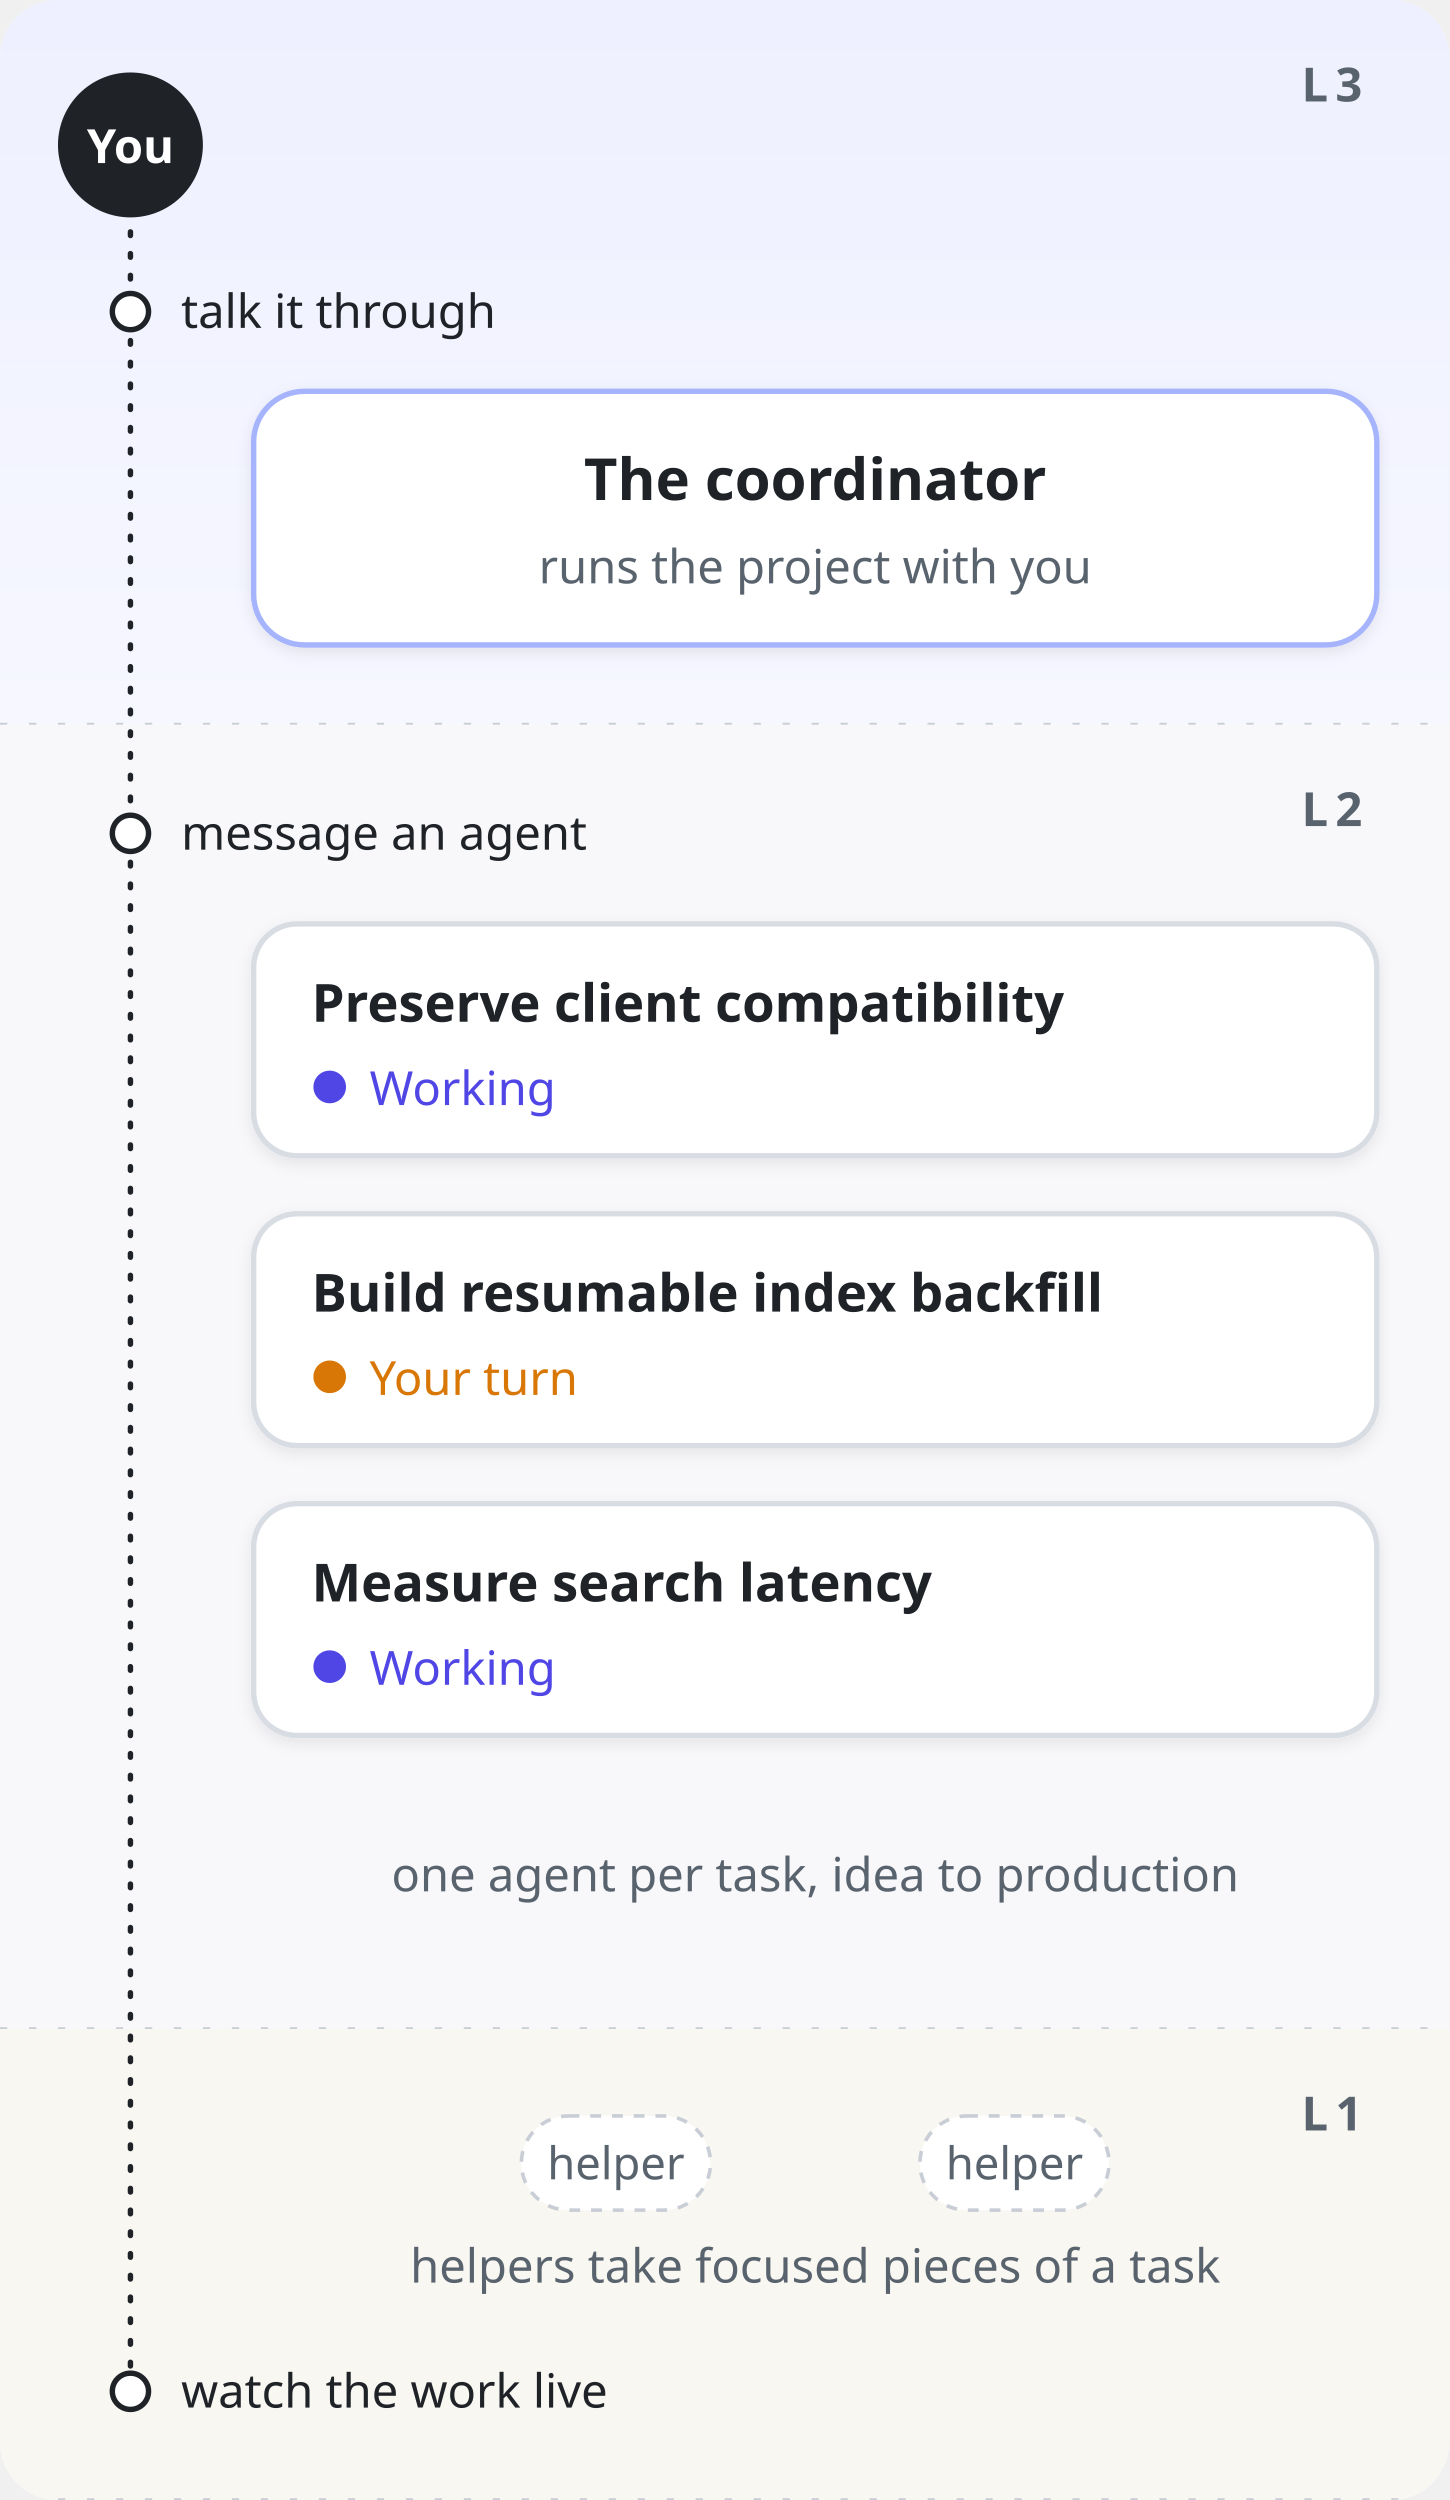
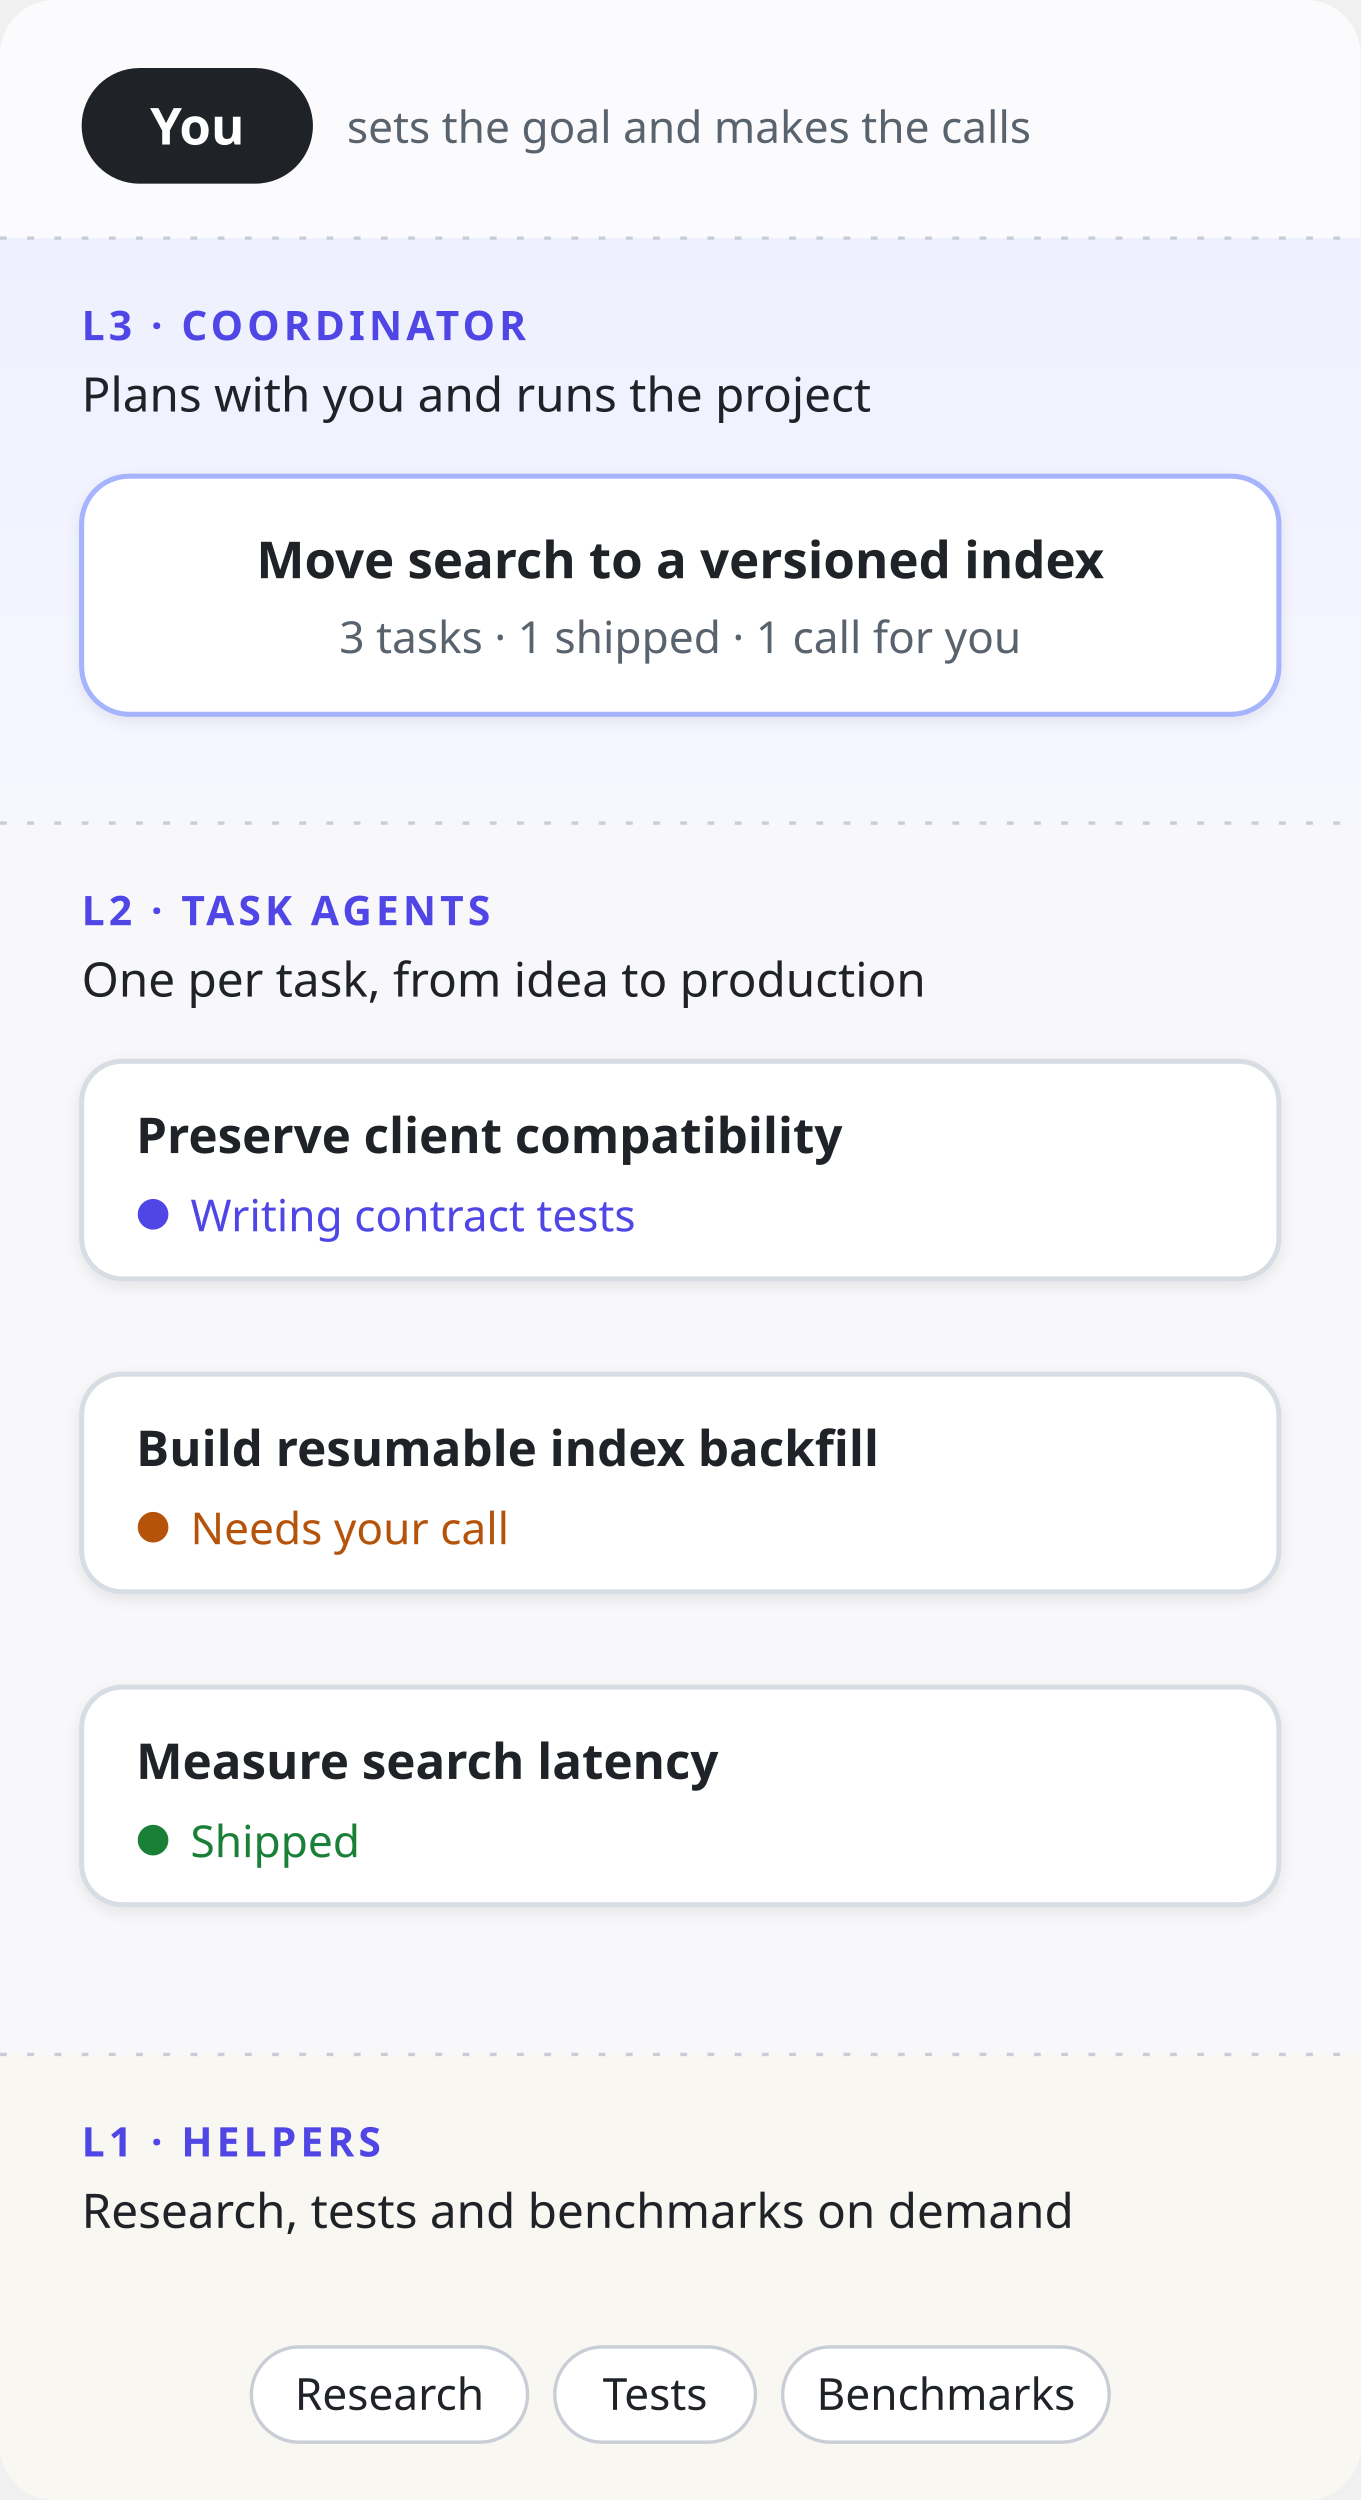
- <svg xmlns="http://www.w3.org/2000/svg" viewBox="0 0 400 690" width="400" height="690" font-family="-apple-system,BlinkMacSystemFont,'Segoe UI','Noto Sans',Helvetica,Arial,sans-serif">
+ <svg xmlns="http://www.w3.org/2000/svg" viewBox="0 0 400 735" width="400" height="735" font-family="-apple-system,BlinkMacSystemFont,'Segoe UI','Noto Sans',Helvetica,Arial,sans-serif">
  <defs>
    <filter id="s" x="-10%" y="-20%" width="120%" height="160%">
      <feDropShadow dx="0" dy="1.5" stdDeviation="2" flood-color="#0f172a" flood-opacity=".08" />
    </filter>
    <linearGradient id="sky" x1="0" y1="0" x2="0" y2="1">
      <stop offset="0" stop-color="#eef0ff" />
      <stop offset="1" stop-color="#f6f7ff" />
    </linearGradient>
  </defs>
-   <rect width="400" height="690" rx="16" fill="#fbfbfd" />
+   <rect width="400" height="735" rx="16" fill="#fbfbfd" />
  <clipPath id="r">
-     <rect width="400" height="690" rx="16" />
+     <rect width="400" height="735" rx="16" />
  </clipPath>
  <g clip-path="url(#r)">
-     <rect x="0" y="0" width="400" height="200" fill="url(#sky)" />
-     <line x1="0" y1="200" x2="400" y2="200" stroke="#c9ced6" stroke-dasharray="2 6" />
-     <text x="376" y="28" font-size="13" fill="#59636e" font-weight="700" text-anchor="end" letter-spacing="2">L3</text>
-     <rect x="0" y="200" width="400" height="360" fill="#f8f8fb" />
-     <line x1="0" y1="560" x2="400" y2="560" stroke="#c9ced6" stroke-dasharray="2 6" />
-     <text x="376" y="228" font-size="13" fill="#59636e" font-weight="700" text-anchor="end" letter-spacing="2">L2</text>
-     <rect x="0" y="560" width="400" height="130" fill="#f9f7f2" />
-     <line x1="0" y1="690" x2="400" y2="690" stroke="#c9ced6" stroke-dasharray="2 6" />
-     <text x="376" y="588" font-size="13" fill="#59636e" font-weight="700" text-anchor="end" letter-spacing="2">L1</text>
+     <rect x="0" y="70" width="400" height="172" fill="url(#sky)" />
+     <line x1="0" y1="70" x2="400" y2="70" stroke="#c9ced6" stroke-dasharray="2 6" />
+     <rect x="0" y="242" width="400" height="362" fill="#f8f8fb" />
+     <line x1="0" y1="242" x2="400" y2="242" stroke="#c9ced6" stroke-dasharray="2 6" />
+     <rect x="0" y="604" width="400" height="131" fill="#f9f7f2" />
+     <line x1="0" y1="604" x2="400" y2="604" stroke="#c9ced6" stroke-dasharray="2 6" />
  </g>
-   <circle cx="36" cy="40" r="20" fill="#1f2328" />
-   <text x="36" y="45" font-size="13" fill="#fff" font-weight="600" text-anchor="middle">You</text>
-   <line x1="36" y1="64" x2="36" y2="660" stroke="#1f2328" stroke-width="1.5" stroke-dasharray="1 5" stroke-linecap="round" />
-   <circle cx="36" cy="86" r="5" fill="#fff" stroke="#1f2328" stroke-width="1.5" />
-   <text x="50" y="90.5" font-size="13" fill="#1f2328" font-weight="500" text-anchor="start">talk it through</text>
-   <circle cx="36" cy="230" r="5" fill="#fff" stroke="#1f2328" stroke-width="1.5" />
-   <text x="50" y="234.5" font-size="13" fill="#1f2328" font-weight="500" text-anchor="start">message an agent</text>
-   <circle cx="36" cy="660" r="5" fill="#fff" stroke="#1f2328" stroke-width="1.5" />
-   <text x="50" y="664.5" font-size="13" fill="#1f2328" font-weight="500" text-anchor="start">watch the work live</text>
-   <rect x="70" y="108" width="310" height="70" rx="14" fill="#fff" stroke="#a5b4fc" stroke-width="1.5" filter="url(#s)" />
-   <text x="225" y="138" font-size="16" fill="#1f2328" font-weight="700" text-anchor="middle">The coordinator</text>
-   <text x="225" y="161" font-size="13" fill="#59636e" font-weight="400" text-anchor="middle">runs the project with you</text>
-   <rect x="70" y="255" width="310" height="64" rx="12" fill="#fff" stroke="#d8dde4" stroke-width="1.5" filter="url(#s)" />
-   <text x="86" y="282" font-size="14.5" fill="#1f2328" font-weight="600" text-anchor="start">Preserve client compatibility</text>
-   <circle cx="91" cy="300" r="4.5" fill="#4f46e5" />
-   <text x="102" y="305" font-size="13" fill="#4f46e5" font-weight="500" text-anchor="start">Working</text>
-   <rect x="70" y="335" width="310" height="64" rx="12" fill="#fff" stroke="#d8dde4" stroke-width="1.5" filter="url(#s)" />
-   <text x="86" y="362" font-size="14.5" fill="#1f2328" font-weight="600" text-anchor="start">Build resumable index backfill</text>
-   <circle cx="91" cy="380" r="4.5" fill="#d97706" />
-   <text x="102" y="385" font-size="13" fill="#d97706" font-weight="500" text-anchor="start">Your turn</text>
-   <rect x="70" y="415" width="310" height="64" rx="12" fill="#fff" stroke="#d8dde4" stroke-width="1.5" filter="url(#s)" />
-   <text x="86" y="442" font-size="14.5" fill="#1f2328" font-weight="600" text-anchor="start">Measure search latency</text>
-   <circle cx="91" cy="460" r="4.5" fill="#4f46e5" />
-   <text x="102" y="465" font-size="13" fill="#4f46e5" font-weight="500" text-anchor="start">Working</text>
-   <text x="225" y="522" font-size="13" fill="#59636e" font-weight="400" text-anchor="middle">one agent per task, idea to production</text>
-   <rect x="143.9" y="584" width="52.2" height="26" rx="13" fill="#fff" stroke="#c9ced6" stroke-dasharray="3 3" />
-   <text x="170" y="601.5" font-size="12.5" fill="#59636e" font-weight="400" text-anchor="middle">helper</text>
-   <rect x="253.9" y="584" width="52.2" height="26" rx="13" fill="#fff" stroke="#c9ced6" stroke-dasharray="3 3" />
-   <text x="280" y="601.5" font-size="12.5" fill="#59636e" font-weight="400" text-anchor="middle">helper</text>
-   <text x="225" y="630" font-size="13" fill="#59636e" font-weight="400" text-anchor="middle">helpers take focused pieces of a task</text>
+   <rect x="24" y="20" width="68" height="34" rx="17" fill="#1f2328" />
+   <text x="58" y="42.5" font-size="15" fill="#fff" font-weight="600" text-anchor="middle">You</text>
+   <text x="102" y="42" font-size="13" fill="#59636e" font-weight="400" text-anchor="start">sets the goal and makes the calls</text>
+   <text x="24" y="100" font-size="12" fill="#4f46e5" font-weight="700" text-anchor="start" letter-spacing="1.2">L3 · COORDINATOR</text>
+   <text x="24" y="121" font-size="14" fill="#1f2328" font-weight="500" text-anchor="start">Plans with you and runs the project</text>
+   <rect x="24" y="140" width="352" height="70" rx="14" fill="#fff" stroke="#a5b4fc" stroke-width="1.5" filter="url(#s)" />
+   <text x="200" y="170" font-size="15" fill="#1f2328" font-weight="700" text-anchor="middle">Move search to a versioned index</text>
+   <text x="200" y="192" font-size="13" fill="#59636e" font-weight="400" text-anchor="middle">3 tasks · 1 shipped · 1 call for you</text>
+   <text x="24" y="272" font-size="12" fill="#4f46e5" font-weight="700" text-anchor="start" letter-spacing="1.2">L2 · TASK AGENTS</text>
+   <text x="24" y="293" font-size="14" fill="#1f2328" font-weight="500" text-anchor="start">One per task, from idea to production</text>
+   <rect x="24" y="312" width="352" height="64" rx="12" fill="#fff" stroke="#d8dde4" stroke-width="1.5" filter="url(#s)" />
+   <text x="40" y="339" font-size="14.5" fill="#1f2328" font-weight="600" text-anchor="start">Preserve client compatibility</text>
+   <circle cx="45" cy="357" r="4.5" fill="#4f46e5" />
+   <text x="56" y="362" font-size="13" fill="#4f46e5" font-weight="500" text-anchor="start">Writing contract tests</text>
+   <rect x="24" y="404" width="352" height="64" rx="12" fill="#fff" stroke="#d8dde4" stroke-width="1.5" filter="url(#s)" />
+   <text x="40" y="431" font-size="14.5" fill="#1f2328" font-weight="600" text-anchor="start">Build resumable index backfill</text>
+   <circle cx="45" cy="449" r="4.5" fill="#b45309" />
+   <text x="56" y="454" font-size="13" fill="#b45309" font-weight="500" text-anchor="start">Needs your call</text>
+   <rect x="24" y="496" width="352" height="64" rx="12" fill="#fff" stroke="#d8dde4" stroke-width="1.5" filter="url(#s)" />
+   <text x="40" y="523" font-size="14.5" fill="#1f2328" font-weight="600" text-anchor="start">Measure search latency</text>
+   <circle cx="45" cy="541" r="4.5" fill="#1a7f37" />
+   <text x="56" y="546" font-size="13" fill="#1a7f37" font-weight="500" text-anchor="start">Shipped</text>
+   <text x="24" y="634" font-size="12" fill="#4f46e5" font-weight="700" text-anchor="start" letter-spacing="1.2">L1 · HELPERS</text>
+   <text x="24" y="655" font-size="14" fill="#1f2328" font-weight="500" text-anchor="start">Research, tests and benchmarks on demand</text>
+   <rect x="73.9" y="690" width="81.2" height="28" rx="14" fill="#fff" stroke="#c9ced6" />
+   <text x="114.5" y="708.5" font-size="13" fill="#1f2328" font-weight="500" text-anchor="middle">Research</text>
+   <rect x="163.1" y="690" width="59.0" height="28" rx="14" fill="#fff" stroke="#c9ced6" />
+   <text x="192.6" y="708.5" font-size="13" fill="#1f2328" font-weight="500" text-anchor="middle">Tests</text>
+   <rect x="230.1" y="690" width="96.0" height="28" rx="14" fill="#fff" stroke="#c9ced6" />
+   <text x="278.1" y="708.5" font-size="13" fill="#1f2328" font-weight="500" text-anchor="middle">Benchmarks</text>
</svg>
